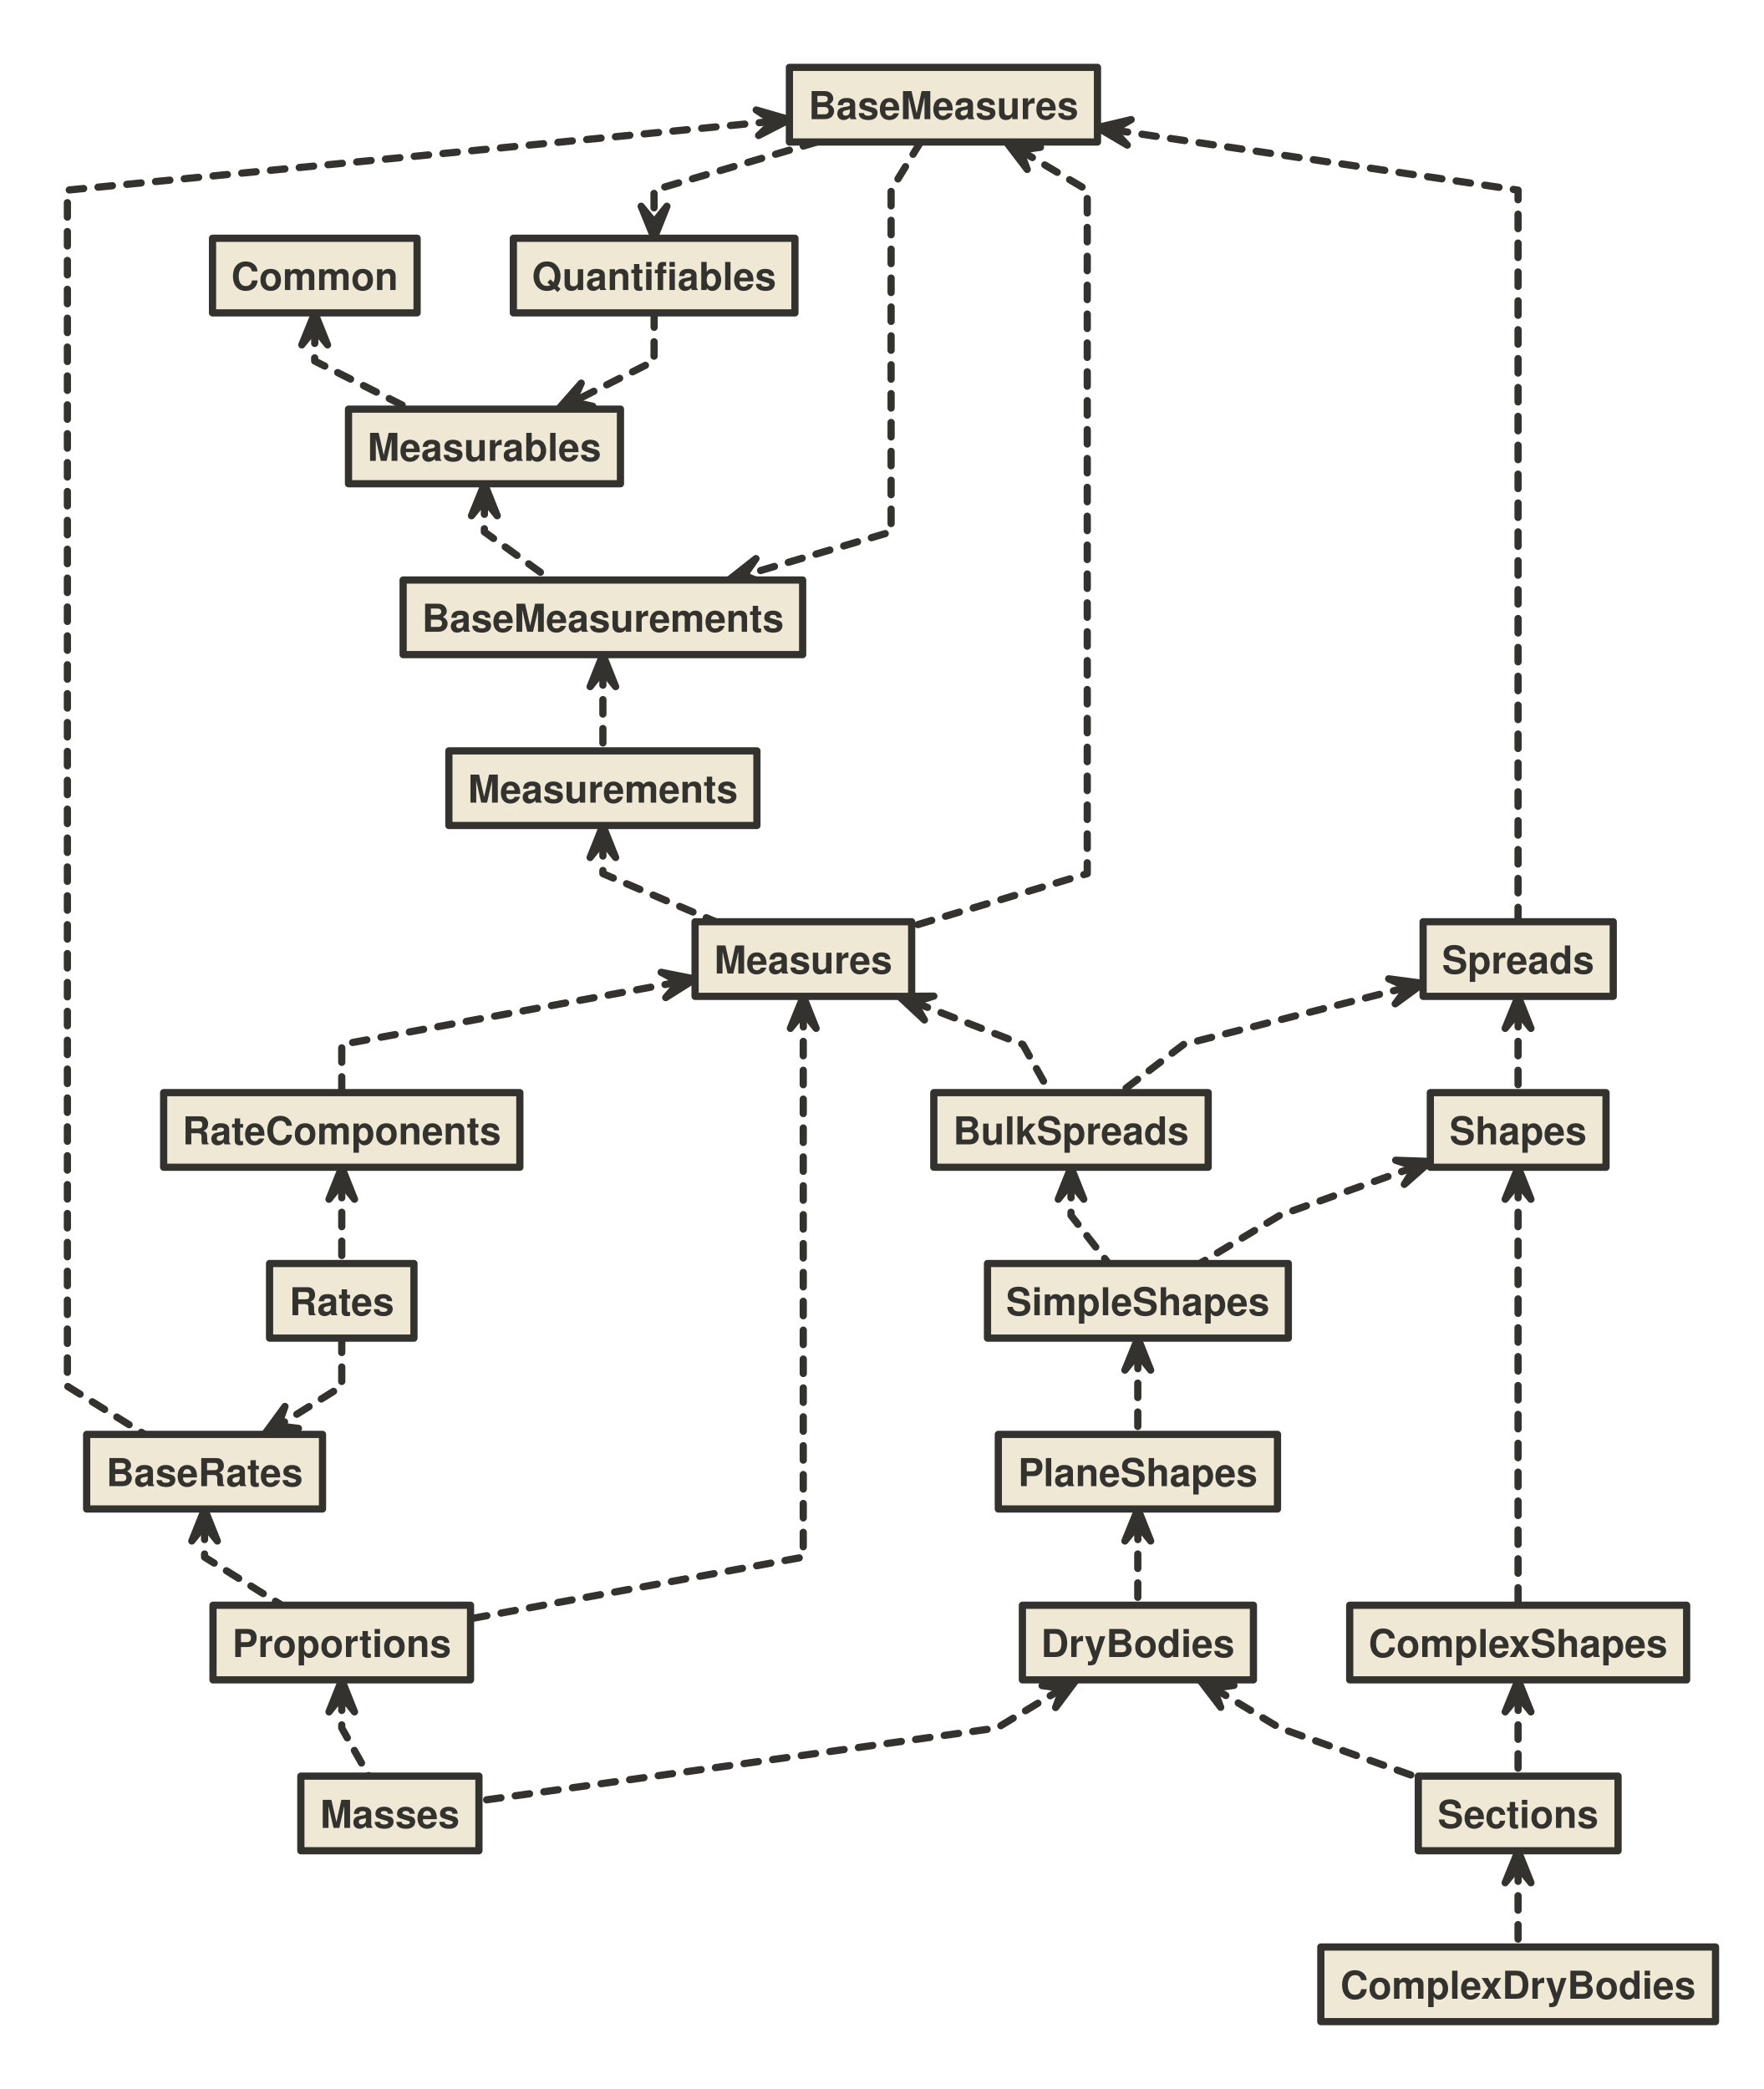
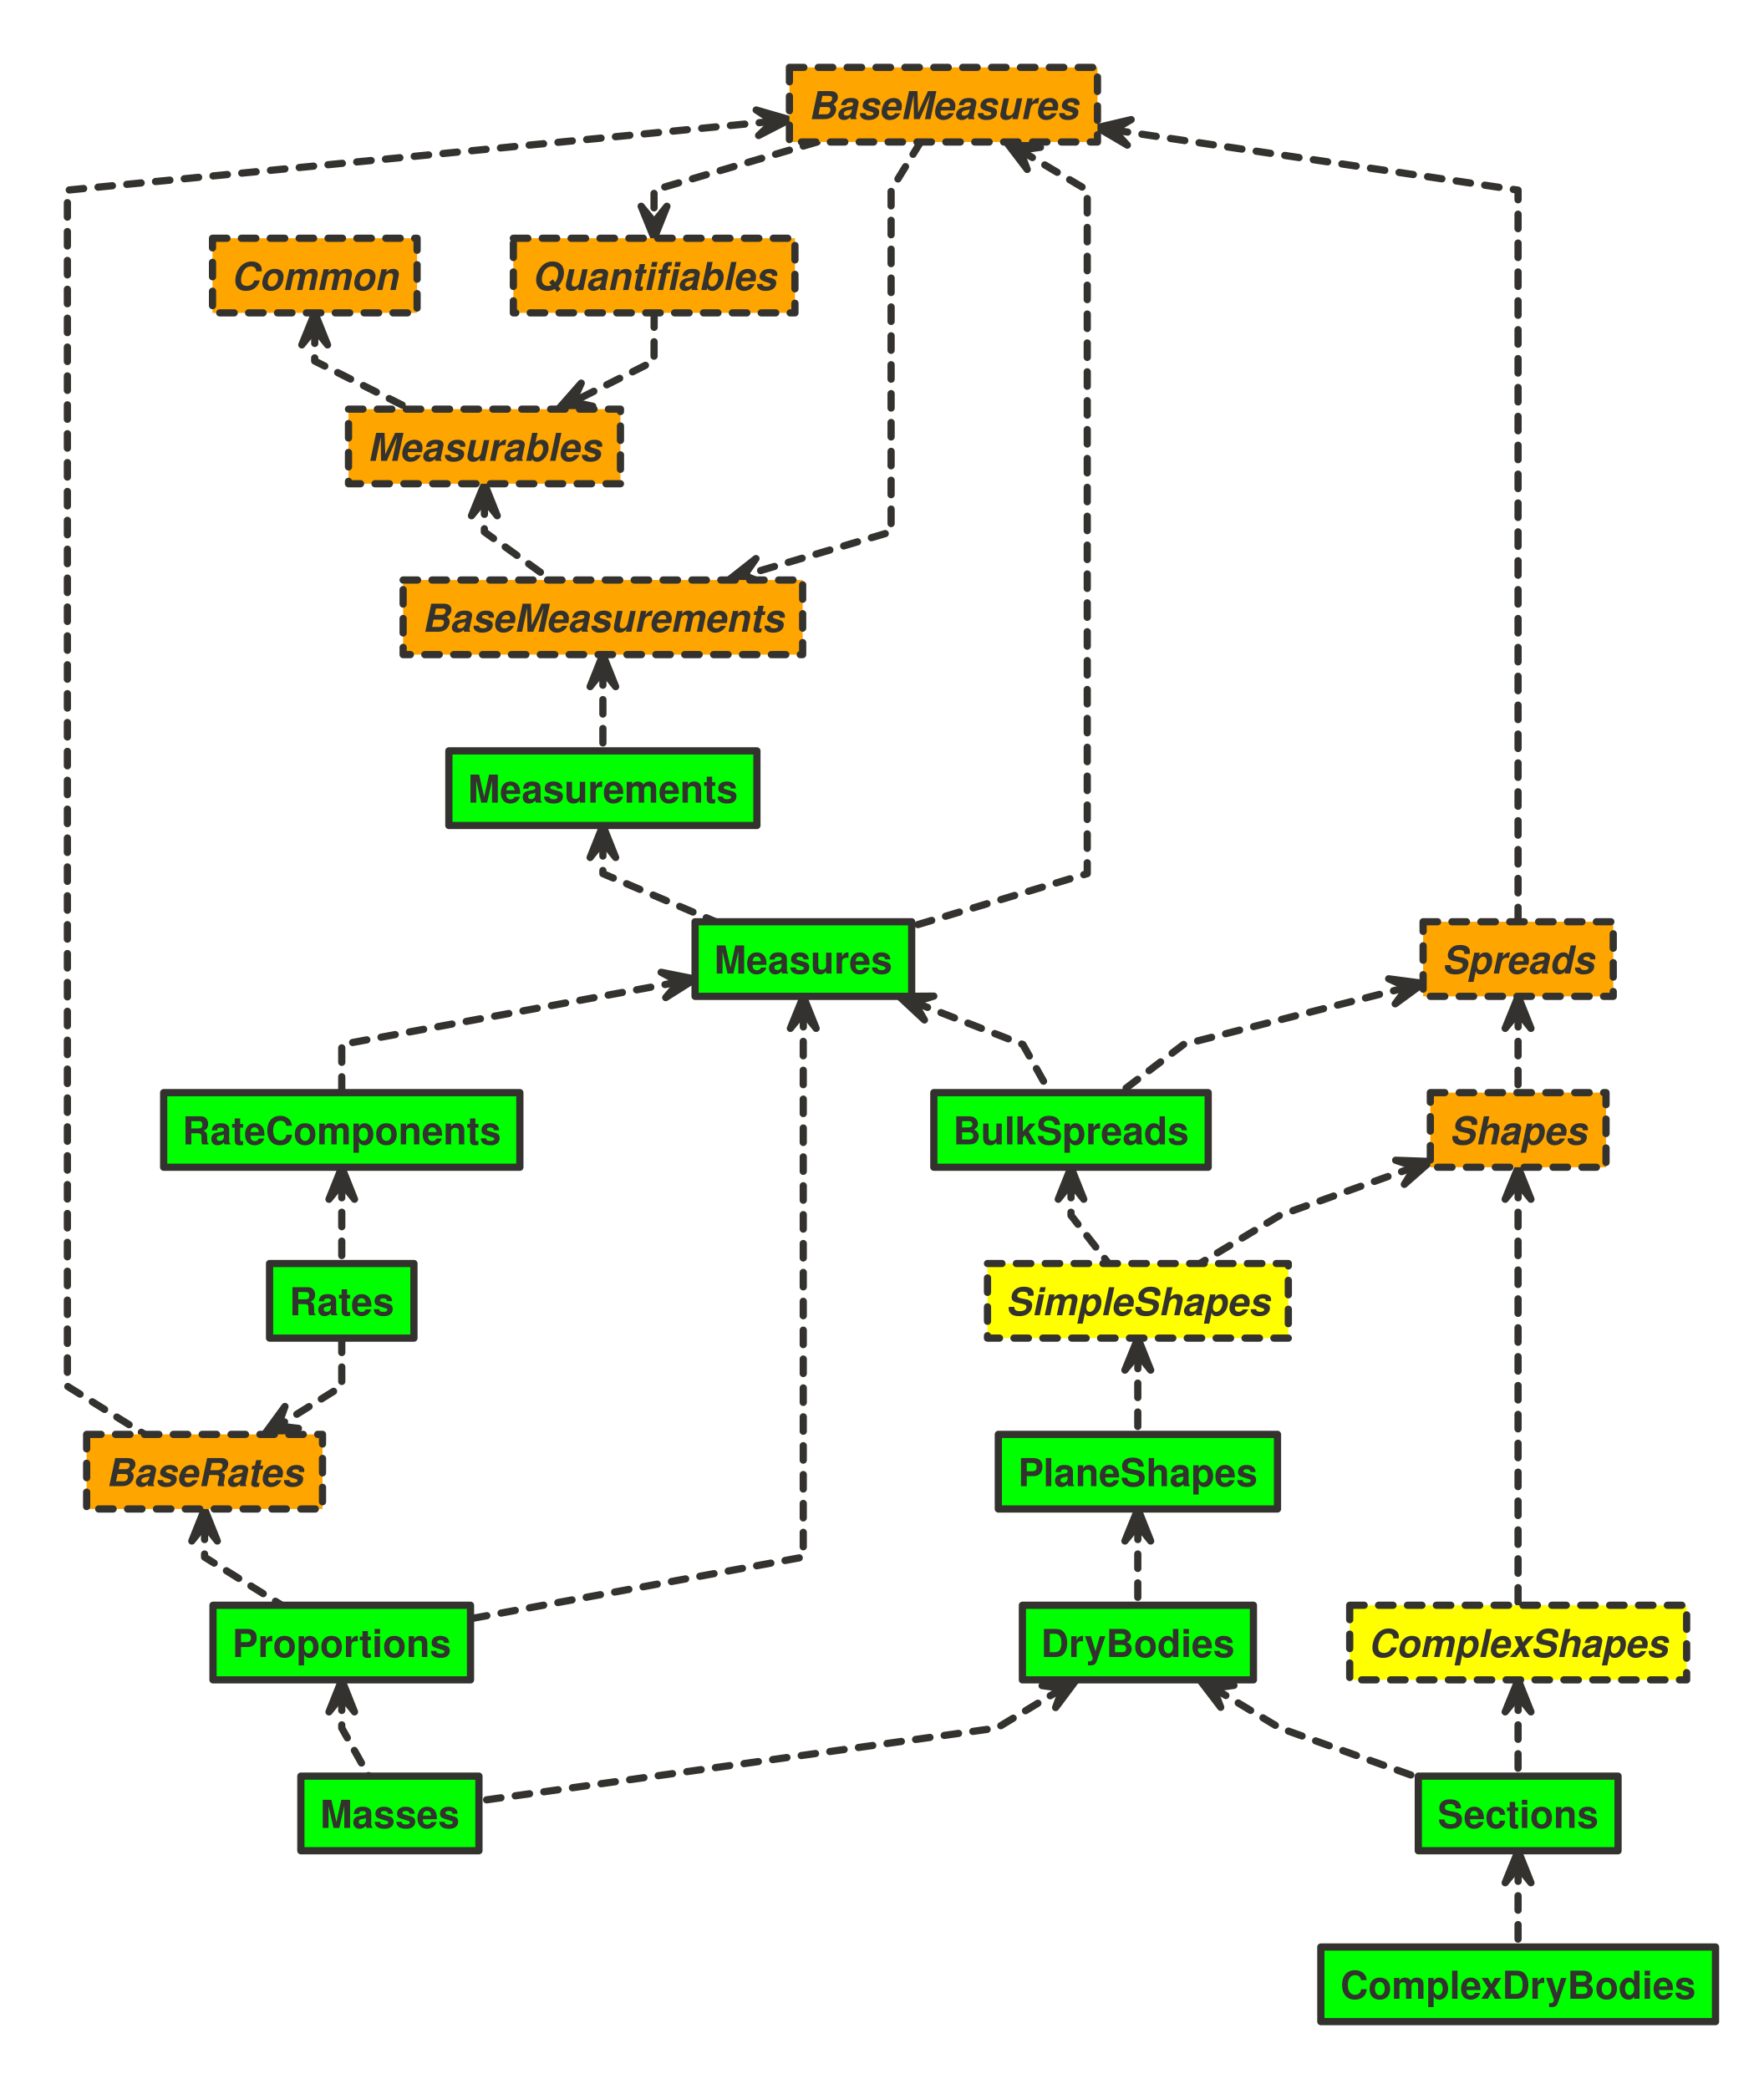
<svg xmlns="http://www.w3.org/2000/svg" version="1.1" baseProfile="full" width="732.8" height="868.0" viewbox="0 0 732.75 868">
  <g stroke-width="1.0" text-align="left" font="12pt Helvetica, Arial, sans-serif" font-size="12pt" font-family="Helvetica" font-weight="bold" font-style="normal">
    <g font-family="Helvetica" font-size="12pt" font-weight="bold" font-style="normal" stroke-width="3.0" stroke-linejoin="round" stroke-linecap="round" stroke="#33322E">
      <g stroke="transparent" fill="transparent">
        <rect x="0.0" y="0.0" height="868.0" width="732.8" stroke="none" />
      </g>
      <g transform="translate(16, 8)" fill="#33322E">
        <g transform="translate(20, 20)" fill="#33322E" font-family="Helvetica" font-size="12pt" font-weight="normal" font-style="normal">
          <g stroke-dasharray="6 6">
            <path d="M94.8 108.7 L94.75 122 L134.468 142 L134.5 142.0 " fill="none" />
          </g>
          <path d="M100.1 115.3 L94.8 108.7 L89.4 115.3 L94.8 102.0 Z" />
          <g stroke-dasharray="6 6">
            <path d="M165.3 179.7 L165.25 193 L192.996 213 L193.0 213.0 " fill="none" />
          </g>
          <path d="M170.6 186.3 L165.3 179.7 L159.9 186.3 L165.3 173.0 Z" />
          <g stroke-dasharray="6 6">
            <path d="M235.8 102.0 L235.75 122 L201.986 139.002 L202.0 139.0 " fill="none" />
          </g>
          <path d="M205.5 131.2 L202.0 139.0 L210.3 140.8 L196.0 142.0 Z" />
          <g stroke-dasharray="6 6">
            <path d="M346.5 31.0 L334.25 51 L334.25 86.5 L334.25 86.5 L334.25 122 L334.25 122 L334.25 157.5 L334.25 157.5 L334.25 193 L334.25 193 L273.177 211.105 L273.2 211.1 " fill="none" />
          </g>
          <path d="M278.1 204.1 L273.2 211.1 L281.1 214.3 L266.8 213.0 Z" />
          <g stroke-dasharray="6 6">
            <path d="M303.5 31.0 L235.75 51 L235.75 64.333 L235.8 64.3 " fill="none" />
          </g>
          <path d="M230.4 57.7 L235.8 64.3 L241.1 57.7 L235.8 71.0 Z" />
          <g stroke-dasharray="6 6">
            <path d="M426.6 26.0 L594.75 51 L594.75 86.5 L594.75 86.5 L594.75 122 L594.75 122 L594.75 157.5 L594.75 157.5 L594.75 193 L594.75 193 L594.75 228.5 L594.75 228.5 L594.75 264 L594.75 264 L594.75 299.5 L594.75 299.5 L594.75 335 L594.75 335 L594.75 355 L594.8 355.0 " fill="none" />
          </g>
          <path d="M434.0 21.7 L426.6 26.0 L432.4 32.3 L420.0 25.0 Z" />
          <g stroke-dasharray="6 6">
            <path d="M594.8 392.7 L594.75 406 L594.75 426 L594.8 426.0 " fill="none" />
          </g>
          <path d="M600.1 399.3 L594.8 392.7 L589.4 399.3 L594.8 386.0 Z" />
          <g stroke-dasharray="6 6">
            <path d="M214.5 250.7 L214.5 264 L214.5 284 L214.5 284.0 " fill="none" />
          </g>
          <path d="M219.8 257.3 L214.5 250.7 L209.2 257.3 L214.5 244.0 Z" />
          <g stroke-dasharray="6 6">
            <path d="M214.5 321.7 L214.5 335 L261.401 355 L261.4 355.0 " fill="none" />
          </g>
          <path d="M219.8 328.3 L214.5 321.7 L209.2 328.3 L214.5 315.0 Z" />
          <g stroke-dasharray="6 6">
            <path d="M387.8 34.4 L415.75 51 L415.75 86.5 L415.75 86.5 L415.75 122 L415.75 122 L415.75 157.5 L415.75 157.5 L415.75 193 L415.75 193 L415.75 228.5 L415.75 228.5 L415.75 264 L415.75 264 L415.75 299.5 L415.75 299.5 L415.75 335 L415.75 335 L342.75 356.962 L342.8 357.0 " fill="none" />
          </g>
          <path d="M396.3 33.2 L387.8 34.4 L390.8 42.4 L382.1 31.0 Z" />
          <g stroke-dasharray="6 6">
            <path d="M285.4 22.4 L-8 51 L-8 86.5 L-8 86.5 L-8 122 L-8 122 L-8 157.5 L-8 157.5 L-8 193 L-8 193 L-8 228.5 L-8 228.5 L-8 264 L-8 264 L-8 299.5 L-8 299.5 L-8 335 L-8 335 L-8 370.5 L-8 370.5 L-8 406 L-8 406 L-8 441.5 L-8 441.5 L-8 477 L-8 477 L-8 512.5 L-8 512.5 L-8 548 L-8 548 L24.113 568 L24.1 568.0 " fill="none" />
          </g>
          <path d="M279.2 28.3 L285.4 22.4 L278.2 17.7 L292.0 21.7 Z" />
          <g stroke-dasharray="6 6">
            <path d="M246.2 380.0 L106 406 L106 426 L106.0 426.0 " fill="none" />
          </g>
          <path d="M240.6 386.5 L246.2 380.0 L238.7 376.0 L252.8 378.8 Z" />
          <g stroke-dasharray="6 6">
            <path d="M106.0 528.0 L106 548 L79.546 564.476 L79.5 564.5 " fill="none" />
          </g>
          <path d="M82.4 556.4 L79.5 564.5 L88.0 565.5 L73.9 568.0 Z" />
          <g stroke-dasharray="6 6">
            <path d="M106.0 463.7 L106 477 L106 497 L106.0 497.0 " fill="none" />
          </g>
          <path d="M111.3 470.3 L106.0 463.7 L100.7 470.3 L106.0 457.0 Z" />
          <g stroke-dasharray="6 6">
            <path d="M49.0 605.7 L49 619 L81.113 639 L81.1 639.0 " fill="none" />
          </g>
          <path d="M54.3 612.3 L49.0 605.7 L43.7 612.3 L49.0 599.0 Z" />
          <g stroke-dasharray="6 6">
            <path d="M297.8 392.7 L297.75 406 L297.75 441.5 L297.75 441.5 L297.75 477 L297.75 477 L297.75 512.5 L297.75 512.5 L297.75 548 L297.75 548 L297.75 583.5 L297.75 583.5 L297.75 619 L297.75 619 L159.5 644.595 L159.5 644.6 " fill="none" />
          </g>
          <path d="M303.1 399.3 L297.8 392.7 L292.4 399.3 L297.8 386.0 Z" />
          <g stroke-dasharray="6 6">
            <path d="M343.8 388.4 L389 406 L400.268 426 L400.3 426.0 " fill="none" />
          </g>
          <path d="M352.0 385.9 L343.8 388.4 L348.1 395.8 L337.6 386.0 Z" />
          <g stroke-dasharray="6 6">
            <path d="M548.8 382.2 L455.75 406 L429.412 426 L429.4 426.0 " fill="none" />
          </g>
          <path d="M543.7 389.1 L548.8 382.2 L541.0 378.7 L555.3 380.6 Z" />
          <g stroke-dasharray="6 6">
            <path d="M409.0 463.7 L409 477 L424.634 497 L424.6 497.0 " fill="none" />
          </g>
          <path d="M414.3 470.3 L409.0 463.7 L403.7 470.3 L409.0 457.0 Z" />
          <g stroke-dasharray="6 6">
            <path d="M552.0 456.8 L495.75 477 L462.511 497 L462.5 497.0 " fill="none" />
          </g>
          <path d="M547.5 464.1 L552.0 456.8 L543.9 454.1 L558.3 454.6 Z" />
          <g stroke-dasharray="6 6">
            <path d="M436.8 534.7 L436.75 548 L436.75 568 L436.8 568.0 " fill="none" />
          </g>
          <path d="M442.1 541.3 L436.8 534.7 L431.4 541.3 L436.8 528.0 Z" />
          <g stroke-dasharray="6 6">
            <path d="M436.8 605.7 L436.75 619 L436.75 639 L436.8 639.0 " fill="none" />
          </g>
          <path d="M442.1 612.3 L436.8 605.7 L431.4 612.3 L436.8 599.0 Z" />
          <g stroke-dasharray="6 6">
            <path d="M106.0 676.7 L106 690 L117.268 710 L117.3 710.0 " fill="none" />
          </g>
          <path d="M111.3 683.3 L106.0 676.7 L100.7 683.3 L106.0 670.0 Z" />
          <g stroke-dasharray="6 6">
            <path d="M405.5 673.5 L378.25 690 L163 720.293 L163.0 720.3 " fill="none" />
          </g>
          <path d="M402.6 681.5 L405.5 673.5 L397.0 672.4 L411.2 670.0 Z" />
          <g stroke-dasharray="6 6">
            <path d="M594.8 463.7 L594.75 477 L594.75 512.5 L594.75 512.5 L594.75 548 L594.75 548 L594.75 583.5 L594.75 583.5 L594.75 619 L594.75 619 L594.75 639 L594.8 639.0 " fill="none" />
          </g>
          <path d="M600.1 470.3 L594.8 463.7 L589.4 470.3 L594.8 457.0 Z" />
          <g stroke-dasharray="6 6">
            <path d="M468.2 673.4 L495.75 690 L553.25 710.619 L553.3 710.6 " fill="none" />
          </g>
          <path d="M476.7 672.3 L468.2 673.4 L471.2 681.4 L462.5 670.0 Z" />
          <g stroke-dasharray="6 6">
            <path d="M594.8 676.7 L594.75 690 L594.75 710 L594.8 710.0 " fill="none" />
          </g>
          <path d="M600.1 683.3 L594.8 676.7 L589.4 683.3 L594.8 670.0 Z" />
          <g stroke-dasharray="6 6">
            <path d="M594.8 747.7 L594.75 761 L594.75 781 L594.8 781.0 " fill="none" />
          </g>
          <path d="M600.1 754.3 L594.8 747.7 L589.4 754.3 L594.8 741.0 Z" />
          <g data-name="Common">
-             <g fill="#eee8d5" stroke="#33322E" data-name="Common">
+             <g fill="orange" stroke="#33322E" stroke-dasharray="6 6" data-name="Common">
              <rect x="52.3" y="71.0" height="31.0" width="85.0" data-name="Common" />
            </g>
-             <g transform="translate(52.25, 71)" font-family="Helvetica" font-size="12pt" font-weight="bold" font-style="normal" data-name="Common">
+             <g transform="translate(52.25, 71)" font-family="Helvetica" font-size="12pt" font-weight="bold" font-style="italic" data-name="Common">
              <g transform="translate(8, 8)" fill="#33322E" text-align="center" data-name="Common">
                <text x="34.5" y="13.5" stroke="none" text-anchor="middle" data-name="Common">Common</text>
              </g>
            </g>
          </g>
          <g data-name="Measurables">
-             <g fill="#eee8d5" stroke="#33322E" data-name="Measurables">
+             <g fill="orange" stroke="#33322E" stroke-dasharray="6 6" data-name="Measurables">
              <rect x="108.8" y="142.0" height="31.0" width="113.0" data-name="Measurables" />
            </g>
-             <g transform="translate(108.75, 142)" font-family="Helvetica" font-size="12pt" font-weight="bold" font-style="normal" data-name="Measurables">
+             <g transform="translate(108.75, 142)" font-family="Helvetica" font-size="12pt" font-weight="bold" font-style="italic" data-name="Measurables">
              <g transform="translate(8, 8)" fill="#33322E" text-align="center" data-name="Measurables">
                <text x="48.5" y="13.5" stroke="none" text-anchor="middle" data-name="Measurables">Measurables</text>
              </g>
            </g>
          </g>
          <g data-name="BaseMeasurements">
-             <g fill="#eee8d5" stroke="#33322E" data-name="BaseMeasurements">
+             <g fill="orange" stroke="#33322E" stroke-dasharray="6 6" data-name="BaseMeasurements">
              <rect x="131.5" y="213.0" height="31.0" width="166.0" data-name="BaseMeasurements" />
            </g>
-             <g transform="translate(131.5, 213)" font-family="Helvetica" font-size="12pt" font-weight="bold" font-style="normal" data-name="BaseMeasurements">
+             <g transform="translate(131.5, 213)" font-family="Helvetica" font-size="12pt" font-weight="bold" font-style="italic" data-name="BaseMeasurements">
              <g transform="translate(8, 8)" fill="#33322E" text-align="center" data-name="BaseMeasurements">
                <text x="75.0" y="13.5" stroke="none" text-anchor="middle" data-name="BaseMeasurements">BaseMeasurements</text>
              </g>
            </g>
          </g>
          <g data-name="Quantifiables">
-             <g fill="#eee8d5" stroke="#33322E" data-name="Quantifiables">
+             <g fill="orange" stroke="#33322E" stroke-dasharray="6 6" data-name="Quantifiables">
              <rect x="177.3" y="71.0" height="31.0" width="117.0" data-name="Quantifiables" />
            </g>
-             <g transform="translate(177.25, 71)" font-family="Helvetica" font-size="12pt" font-weight="bold" font-style="normal" data-name="Quantifiables">
+             <g transform="translate(177.25, 71)" font-family="Helvetica" font-size="12pt" font-weight="bold" font-style="italic" data-name="Quantifiables">
              <g transform="translate(8, 8)" fill="#33322E" text-align="center" data-name="Quantifiables">
                <text x="50.5" y="13.5" stroke="none" text-anchor="middle" data-name="Quantifiables">Quantifiables</text>
              </g>
            </g>
          </g>
          <g data-name="BaseMeasures">
-             <g fill="#eee8d5" stroke="#33322E" data-name="BaseMeasures">
+             <g fill="orange" stroke="#33322E" stroke-dasharray="6 6" data-name="BaseMeasures">
              <rect x="292.0" y="0.0" height="31.0" width="128.0" data-name="BaseMeasures" />
            </g>
-             <g transform="translate(292, 0)" font-family="Helvetica" font-size="12pt" font-weight="bold" font-style="normal" data-name="BaseMeasures">
+             <g transform="translate(292, 0)" font-family="Helvetica" font-size="12pt" font-weight="bold" font-style="italic" data-name="BaseMeasures">
              <g transform="translate(8, 8)" fill="#33322E" text-align="center" data-name="BaseMeasures">
                <text x="56.0" y="13.5" stroke="none" text-anchor="middle" data-name="BaseMeasures">BaseMeasures</text>
              </g>
            </g>
          </g>
          <g data-name="Spreads">
-             <g fill="#eee8d5" stroke="#33322E" data-name="Spreads">
+             <g fill="orange" stroke="#33322E" stroke-dasharray="6 6" data-name="Spreads">
              <rect x="555.3" y="355.0" height="31.0" width="79.0" data-name="Spreads" />
            </g>
-             <g transform="translate(555.25, 355)" font-family="Helvetica" font-size="12pt" font-weight="bold" font-style="normal" data-name="Spreads">
+             <g transform="translate(555.25, 355)" font-family="Helvetica" font-size="12pt" font-weight="bold" font-style="italic" data-name="Spreads">
              <g transform="translate(8, 8)" fill="#33322E" text-align="center" data-name="Spreads">
                <text x="31.5" y="13.5" stroke="none" text-anchor="middle" data-name="Spreads">Spreads</text>
              </g>
            </g>
          </g>
          <g data-name="Shapes">
-             <g fill="#eee8d5" stroke="#33322E" data-name="Shapes">
+             <g fill="orange" stroke="#33322E" stroke-dasharray="6 6" data-name="Shapes">
              <rect x="558.3" y="426.0" height="31.0" width="73.0" data-name="Shapes" />
            </g>
-             <g transform="translate(558.25, 426)" font-family="Helvetica" font-size="12pt" font-weight="bold" font-style="normal" data-name="Shapes">
+             <g transform="translate(558.25, 426)" font-family="Helvetica" font-size="12pt" font-weight="bold" font-style="italic" data-name="Shapes">
              <g transform="translate(8, 8)" fill="#33322E" text-align="center" data-name="Shapes">
                <text x="28.5" y="13.5" stroke="none" text-anchor="middle" data-name="Shapes">Shapes</text>
              </g>
            </g>
          </g>
          <g data-name="Measurements">
-             <g fill="#eee8d5" stroke="#33322E" data-name="Measurements">
+             <g fill="lime" stroke="#33322E" data-name="Measurements">
              <rect x="150.5" y="284.0" height="31.0" width="128.0" data-name="Measurements" />
            </g>
            <g transform="translate(150.5, 284)" font-family="Helvetica" font-size="12pt" font-weight="bold" font-style="normal" data-name="Measurements">
              <g transform="translate(8, 8)" fill="#33322E" text-align="center" data-name="Measurements">
                <text x="56.0" y="13.5" stroke="none" text-anchor="middle" data-name="Measurements">Measurements</text>
              </g>
            </g>
          </g>
          <g data-name="Measures">
-             <g fill="#eee8d5" stroke="#33322E" data-name="Measures">
+             <g fill="lime" stroke="#33322E" data-name="Measures">
              <rect x="252.8" y="355.0" height="31.0" width="90.0" data-name="Measures" />
            </g>
            <g transform="translate(252.75, 355)" font-family="Helvetica" font-size="12pt" font-weight="bold" font-style="normal" data-name="Measures">
              <g transform="translate(8, 8)" fill="#33322E" text-align="center" data-name="Measures">
                <text x="37.0" y="13.5" stroke="none" text-anchor="middle" data-name="Measures">Measures</text>
              </g>
            </g>
          </g>
          <g data-name="BaseRates">
-             <g fill="#eee8d5" stroke="#33322E" data-name="BaseRates">
+             <g fill="orange" stroke="#33322E" stroke-dasharray="6 6" data-name="BaseRates">
              <rect x="0.0" y="568.0" height="31.0" width="98.0" data-name="BaseRates" />
            </g>
-             <g transform="translate(0, 568)" font-family="Helvetica" font-size="12pt" font-weight="bold" font-style="normal" data-name="BaseRates">
+             <g transform="translate(0, 568)" font-family="Helvetica" font-size="12pt" font-weight="bold" font-style="italic" data-name="BaseRates">
              <g transform="translate(8, 8)" fill="#33322E" text-align="center" data-name="BaseRates">
                <text x="41.0" y="13.5" stroke="none" text-anchor="middle" data-name="BaseRates">BaseRates</text>
              </g>
            </g>
          </g>
          <g data-name="RateComponents">
-             <g fill="#eee8d5" stroke="#33322E" data-name="RateComponents">
+             <g fill="lime" stroke="#33322E" data-name="RateComponents">
              <rect x="32.0" y="426.0" height="31.0" width="148.0" data-name="RateComponents" />
            </g>
            <g transform="translate(32, 426)" font-family="Helvetica" font-size="12pt" font-weight="bold" font-style="normal" data-name="RateComponents">
              <g transform="translate(8, 8)" fill="#33322E" text-align="center" data-name="RateComponents">
                <text x="66.0" y="13.5" stroke="none" text-anchor="middle" data-name="RateComponents">RateComponents</text>
              </g>
            </g>
          </g>
          <g data-name="Rates">
-             <g fill="#eee8d5" stroke="#33322E" data-name="Rates">
+             <g fill="lime" stroke="#33322E" data-name="Rates">
              <rect x="76.0" y="497.0" height="31.0" width="60.0" data-name="Rates" />
            </g>
            <g transform="translate(76, 497)" font-family="Helvetica" font-size="12pt" font-weight="bold" font-style="normal" data-name="Rates">
              <g transform="translate(8, 8)" fill="#33322E" text-align="center" data-name="Rates">
                <text x="22.0" y="13.5" stroke="none" text-anchor="middle" data-name="Rates">Rates</text>
              </g>
            </g>
          </g>
          <g data-name="Proportions">
-             <g fill="#eee8d5" stroke="#33322E" data-name="Proportions">
+             <g fill="lime" stroke="#33322E" data-name="Proportions">
              <rect x="52.5" y="639.0" height="31.0" width="107.0" data-name="Proportions" />
            </g>
            <g transform="translate(52.5, 639)" font-family="Helvetica" font-size="12pt" font-weight="bold" font-style="normal" data-name="Proportions">
              <g transform="translate(8, 8)" fill="#33322E" text-align="center" data-name="Proportions">
                <text x="45.5" y="13.5" stroke="none" text-anchor="middle" data-name="Proportions">Proportions</text>
              </g>
            </g>
          </g>
          <g data-name="BulkSpreads">
-             <g fill="#eee8d5" stroke="#33322E" data-name="BulkSpreads">
+             <g fill="lime" stroke="#33322E" data-name="BulkSpreads">
              <rect x="352.0" y="426.0" height="31.0" width="114.0" data-name="BulkSpreads" />
            </g>
            <g transform="translate(352, 426)" font-family="Helvetica" font-size="12pt" font-weight="bold" font-style="normal" data-name="BulkSpreads">
              <g transform="translate(8, 8)" fill="#33322E" text-align="center" data-name="BulkSpreads">
                <text x="49.0" y="13.5" stroke="none" text-anchor="middle" data-name="BulkSpreads">BulkSpreads</text>
              </g>
            </g>
          </g>
          <g data-name="SimpleShapes">
-             <g fill="#eee8d5" stroke="#33322E" data-name="SimpleShapes">
+             <g fill="yellow" stroke="#33322E" stroke-dasharray="6 6" data-name="SimpleShapes">
              <rect x="374.3" y="497.0" height="31.0" width="125.0" data-name="SimpleShapes" />
            </g>
-             <g transform="translate(374.25, 497)" font-family="Helvetica" font-size="12pt" font-weight="bold" font-style="normal" data-name="SimpleShapes">
+             <g transform="translate(374.25, 497)" font-family="Helvetica" font-size="12pt" font-weight="bold" font-style="italic" data-name="SimpleShapes">
              <g transform="translate(8, 8)" fill="#33322E" text-align="center" data-name="SimpleShapes">
                <text x="54.5" y="13.5" stroke="none" text-anchor="middle" data-name="SimpleShapes">SimpleShapes</text>
              </g>
            </g>
          </g>
          <g data-name="PlaneShapes">
-             <g fill="#eee8d5" stroke="#33322E" data-name="PlaneShapes">
+             <g fill="lime" stroke="#33322E" data-name="PlaneShapes">
              <rect x="378.8" y="568.0" height="31.0" width="116.0" data-name="PlaneShapes" />
            </g>
            <g transform="translate(378.75, 568)" font-family="Helvetica" font-size="12pt" font-weight="bold" font-style="normal" data-name="PlaneShapes">
              <g transform="translate(8, 8)" fill="#33322E" text-align="center" data-name="PlaneShapes">
                <text x="50.0" y="13.5" stroke="none" text-anchor="middle" data-name="PlaneShapes">PlaneShapes</text>
              </g>
            </g>
          </g>
          <g data-name="DryBodies">
-             <g fill="#eee8d5" stroke="#33322E" data-name="DryBodies">
+             <g fill="lime" stroke="#33322E" data-name="DryBodies">
              <rect x="388.8" y="639.0" height="31.0" width="96.0" data-name="DryBodies" />
            </g>
            <g transform="translate(388.75, 639)" font-family="Helvetica" font-size="12pt" font-weight="bold" font-style="normal" data-name="DryBodies">
              <g transform="translate(8, 8)" fill="#33322E" text-align="center" data-name="DryBodies">
                <text x="40.0" y="13.5" stroke="none" text-anchor="middle" data-name="DryBodies">DryBodies</text>
              </g>
            </g>
          </g>
          <g data-name="Masses">
-             <g fill="#eee8d5" stroke="#33322E" data-name="Masses">
+             <g fill="lime" stroke="#33322E" data-name="Masses">
              <rect x="89.0" y="710.0" height="31.0" width="74.0" data-name="Masses" />
            </g>
            <g transform="translate(89, 710)" font-family="Helvetica" font-size="12pt" font-weight="bold" font-style="normal" data-name="Masses">
              <g transform="translate(8, 8)" fill="#33322E" text-align="center" data-name="Masses">
                <text x="29.0" y="13.5" stroke="none" text-anchor="middle" data-name="Masses">Masses</text>
              </g>
            </g>
          </g>
          <g data-name="ComplexShapes">
-             <g fill="#eee8d5" stroke="#33322E" data-name="ComplexShapes">
+             <g fill="yellow" stroke="#33322E" stroke-dasharray="6 6" data-name="ComplexShapes">
              <rect x="524.8" y="639.0" height="31.0" width="140.0" data-name="ComplexShapes" />
            </g>
-             <g transform="translate(524.75, 639)" font-family="Helvetica" font-size="12pt" font-weight="bold" font-style="normal" data-name="ComplexShapes">
+             <g transform="translate(524.75, 639)" font-family="Helvetica" font-size="12pt" font-weight="bold" font-style="italic" data-name="ComplexShapes">
              <g transform="translate(8, 8)" fill="#33322E" text-align="center" data-name="ComplexShapes">
                <text x="62.0" y="13.5" stroke="none" text-anchor="middle" data-name="ComplexShapes">ComplexShapes</text>
              </g>
            </g>
          </g>
          <g data-name="Sections">
-             <g fill="#eee8d5" stroke="#33322E" data-name="Sections">
+             <g fill="lime" stroke="#33322E" data-name="Sections">
              <rect x="553.3" y="710.0" height="31.0" width="83.0" data-name="Sections" />
            </g>
            <g transform="translate(553.25, 710)" font-family="Helvetica" font-size="12pt" font-weight="bold" font-style="normal" data-name="Sections">
              <g transform="translate(8, 8)" fill="#33322E" text-align="center" data-name="Sections">
                <text x="33.5" y="13.5" stroke="none" text-anchor="middle" data-name="Sections">Sections</text>
              </g>
            </g>
          </g>
          <g data-name="ComplexDryBodies">
-             <g fill="#eee8d5" stroke="#33322E" data-name="ComplexDryBodies">
+             <g fill="lime" stroke="#33322E" data-name="ComplexDryBodies">
              <rect x="512.8" y="781.0" height="31.0" width="164.0" data-name="ComplexDryBodies" />
            </g>
            <g transform="translate(512.75, 781)" font-family="Helvetica" font-size="12pt" font-weight="bold" font-style="normal" data-name="ComplexDryBodies">
              <g transform="translate(8, 8)" fill="#33322E" text-align="center" data-name="ComplexDryBodies">
                <text x="74.0" y="13.5" stroke="none" text-anchor="middle" data-name="ComplexDryBodies">ComplexDryBodies</text>
              </g>
            </g>
          </g>
        </g>
      </g>
    </g>
  </g>
</svg>
